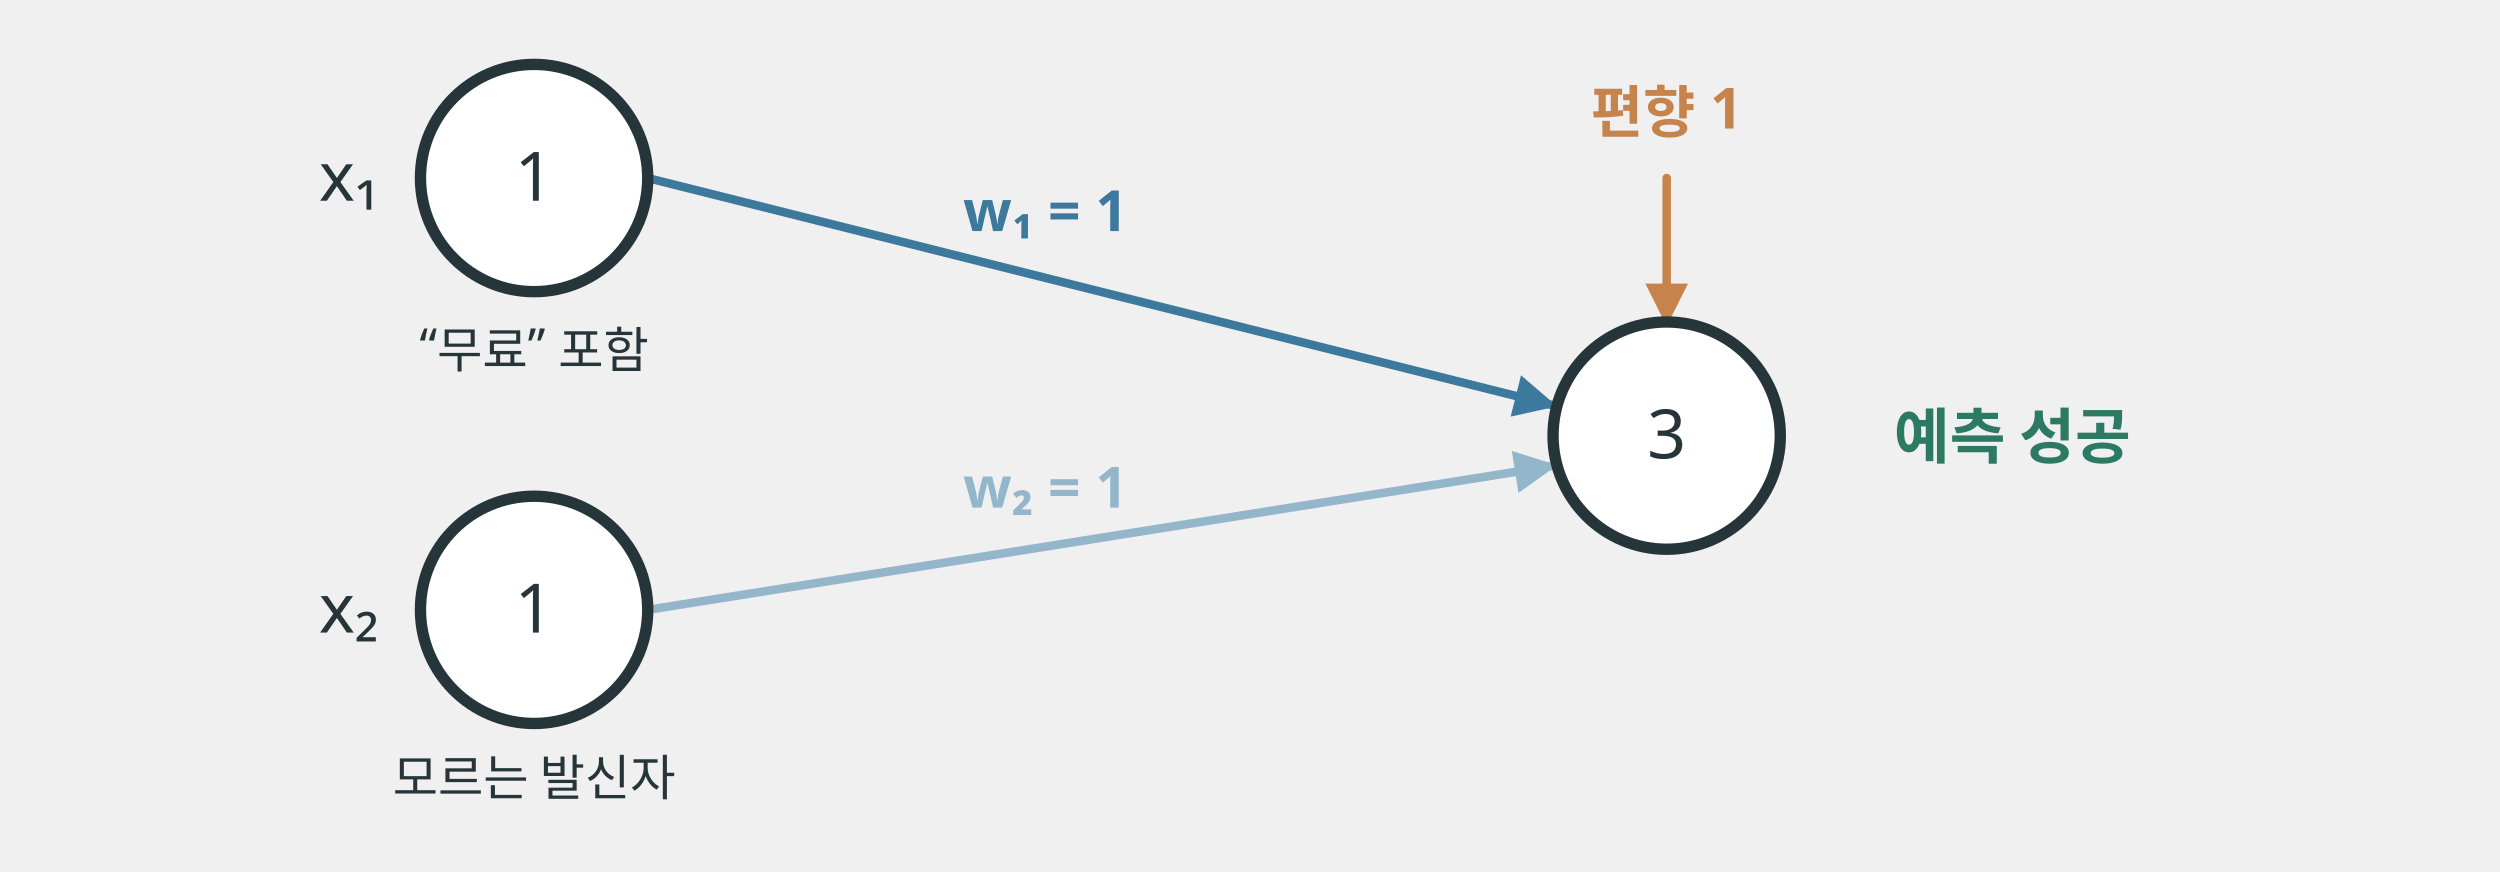
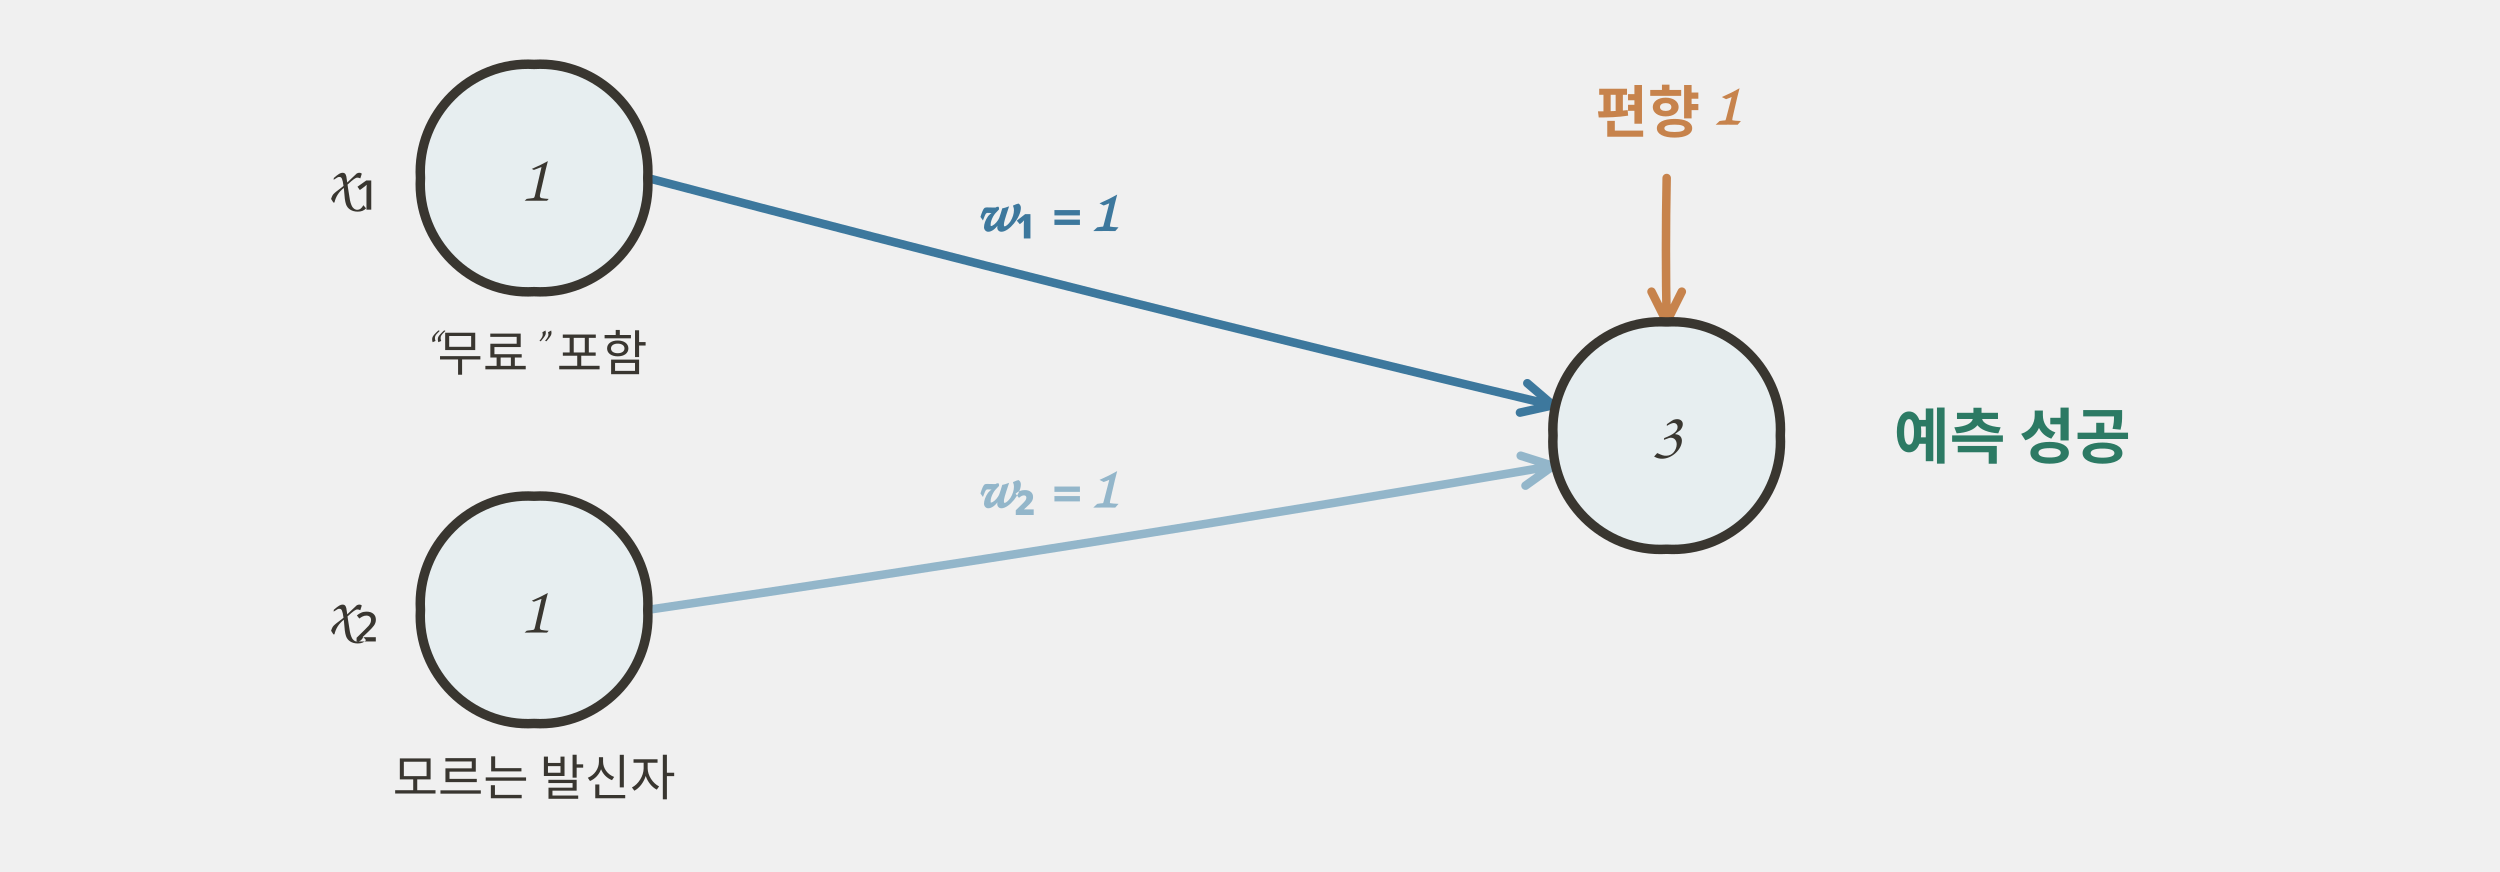
<svg xmlns="http://www.w3.org/2000/svg" width="660" height="230" viewBox="0 35 660 230" role="img" aria-labelledby="title desc">
-   <defs>
-     <marker id="arrow" markerWidth="5" markerHeight="5" refX="4.5" refY="2.5" orient="auto">
-       <path d="M0,0 L5,2.5 L0,5 Z" fill="context-stroke" />
-     </marker>
-   </defs>
-   <g fill="none" stroke-linecap="round" marker-end="url(#arrow)">
-     <line x1="171" y1="82" x2="410" y2="142" stroke="#3d789d" stroke-width="2.25" />
-     <line x1="171" y1="196" x2="410" y2="158" stroke="#93b6ca" stroke-width="2.25" />
-     <line x1="440" y1="82" x2="440" y2="120" stroke="#c7834c" stroke-width="2.25" />
+   <g fill="none" stroke-linecap="round">
+     <path stroke="#3d789d" stroke-width="2.25" d="M171 82 Q290.135 113.455 410 142 M403.21 136.17 L410 142 L401.27 143.93" stroke-linecap="round" stroke-linejoin="round" />
+     <path stroke="#93b6ca" stroke-width="2.25" d="M171 196 Q290.736 178.481 410 158 M401.47 155.31 L410 158 L402.73 163.21" stroke-linecap="round" stroke-linejoin="round" />
+     <path stroke="#c7834c" stroke-width="2.25" d="M440 82 Q439.62 101 440 120 M444.00 112.00 L440 120 L436.00 112.00" stroke-linecap="round" stroke-linejoin="round" />
  </g>
-   <g fill="#ffffff" stroke="#26353a" stroke-width="3">
-     <circle cx="141" cy="82" r="30" />
-     <circle cx="141" cy="196" r="30" />
-     <circle cx="440" cy="150" r="30" />
+   <g fill="#e7eef0" stroke="#393630" stroke-width="2.5">
+     <path d="M141 52 C157.8 51 172 65.2 171 82 C172 98.8 157.8 113 141 112 C124.2 113 110 98.8 111 82 C110 65.2 124.2 51 141 52 Z" stroke-linecap="round" stroke-linejoin="round" />
+     <path d="M141 166 C157.8 165 172 179.2 171 196 C172 212.8 157.8 227 141 226 C124.2 227 110 212.8 111 196 C110 179.2 124.2 165 141 166 Z" stroke-linecap="round" stroke-linejoin="round" />
+     <path d="M440 120 C456.8 119 471 133.2 470 150 C471 166.8 456.8 181 440 180 C423.2 181 409 166.8 410 150 C409 133.2 423.2 119 440 120 Z" stroke-linecap="round" stroke-linejoin="round" />
  </g>
-   <g fill="#26353a" font-family="system-ui, sans-serif" text-anchor="middle">
+   <g fill="#393630" font-family="Chalkboard SE, Segoe Print, Apple SD Gothic Neo, Noto Sans KR, Malgun Gothic, cursive" text-anchor="middle">
    <text x="141" y="88" font-size="18">1</text>
    <text x="141" y="202" font-size="18">1</text>
    <text x="440" y="156" font-size="18">3</text>
  </g>
-   <g fill="#26353a" font-family="system-ui, sans-serif">
+   <g fill="#393630" font-family="Chalkboard SE, Segoe Print, Apple SD Gothic Neo, Noto Sans KR, Malgun Gothic, cursive">
    <text x="100" y="88" font-size="18" text-anchor="end">x₁</text>
    <text x="141" y="131" font-size="13" text-anchor="middle">“무료” 포함</text>
    <text x="100" y="202" font-size="18" text-anchor="end">x₂</text>
    <text x="141" y="245" font-size="13" text-anchor="middle">모르는 발신자</text>
  </g>
-   <g font-family="system-ui, sans-serif" font-size="15" font-weight="700" text-anchor="middle">
+   <g font-family="Chalkboard SE, Segoe Print, Apple SD Gothic Neo, Noto Sans KR, Malgun Gothic, cursive" font-size="15" font-weight="700" text-anchor="middle">
    <text x="276" y="96" fill="#3d789d">w₁ = 1</text>
    <text x="276" y="169" fill="#93b6ca">w₂ = 1</text>
    <text x="440" y="70" fill="#c7834c">편향 1</text>
  </g>
-   <text x="500" y="156" fill="#2c7a64" font-family="system-ui, sans-serif" font-size="16" font-weight="700">예측 성공</text>
+   <text x="500" y="156" fill="#2c7a64" font-family="Chalkboard SE, Segoe Print, Apple SD Gothic Neo, Noto Sans KR, Malgun Gothic, cursive" font-size="16" font-weight="700">예측 성공</text>
</svg>
